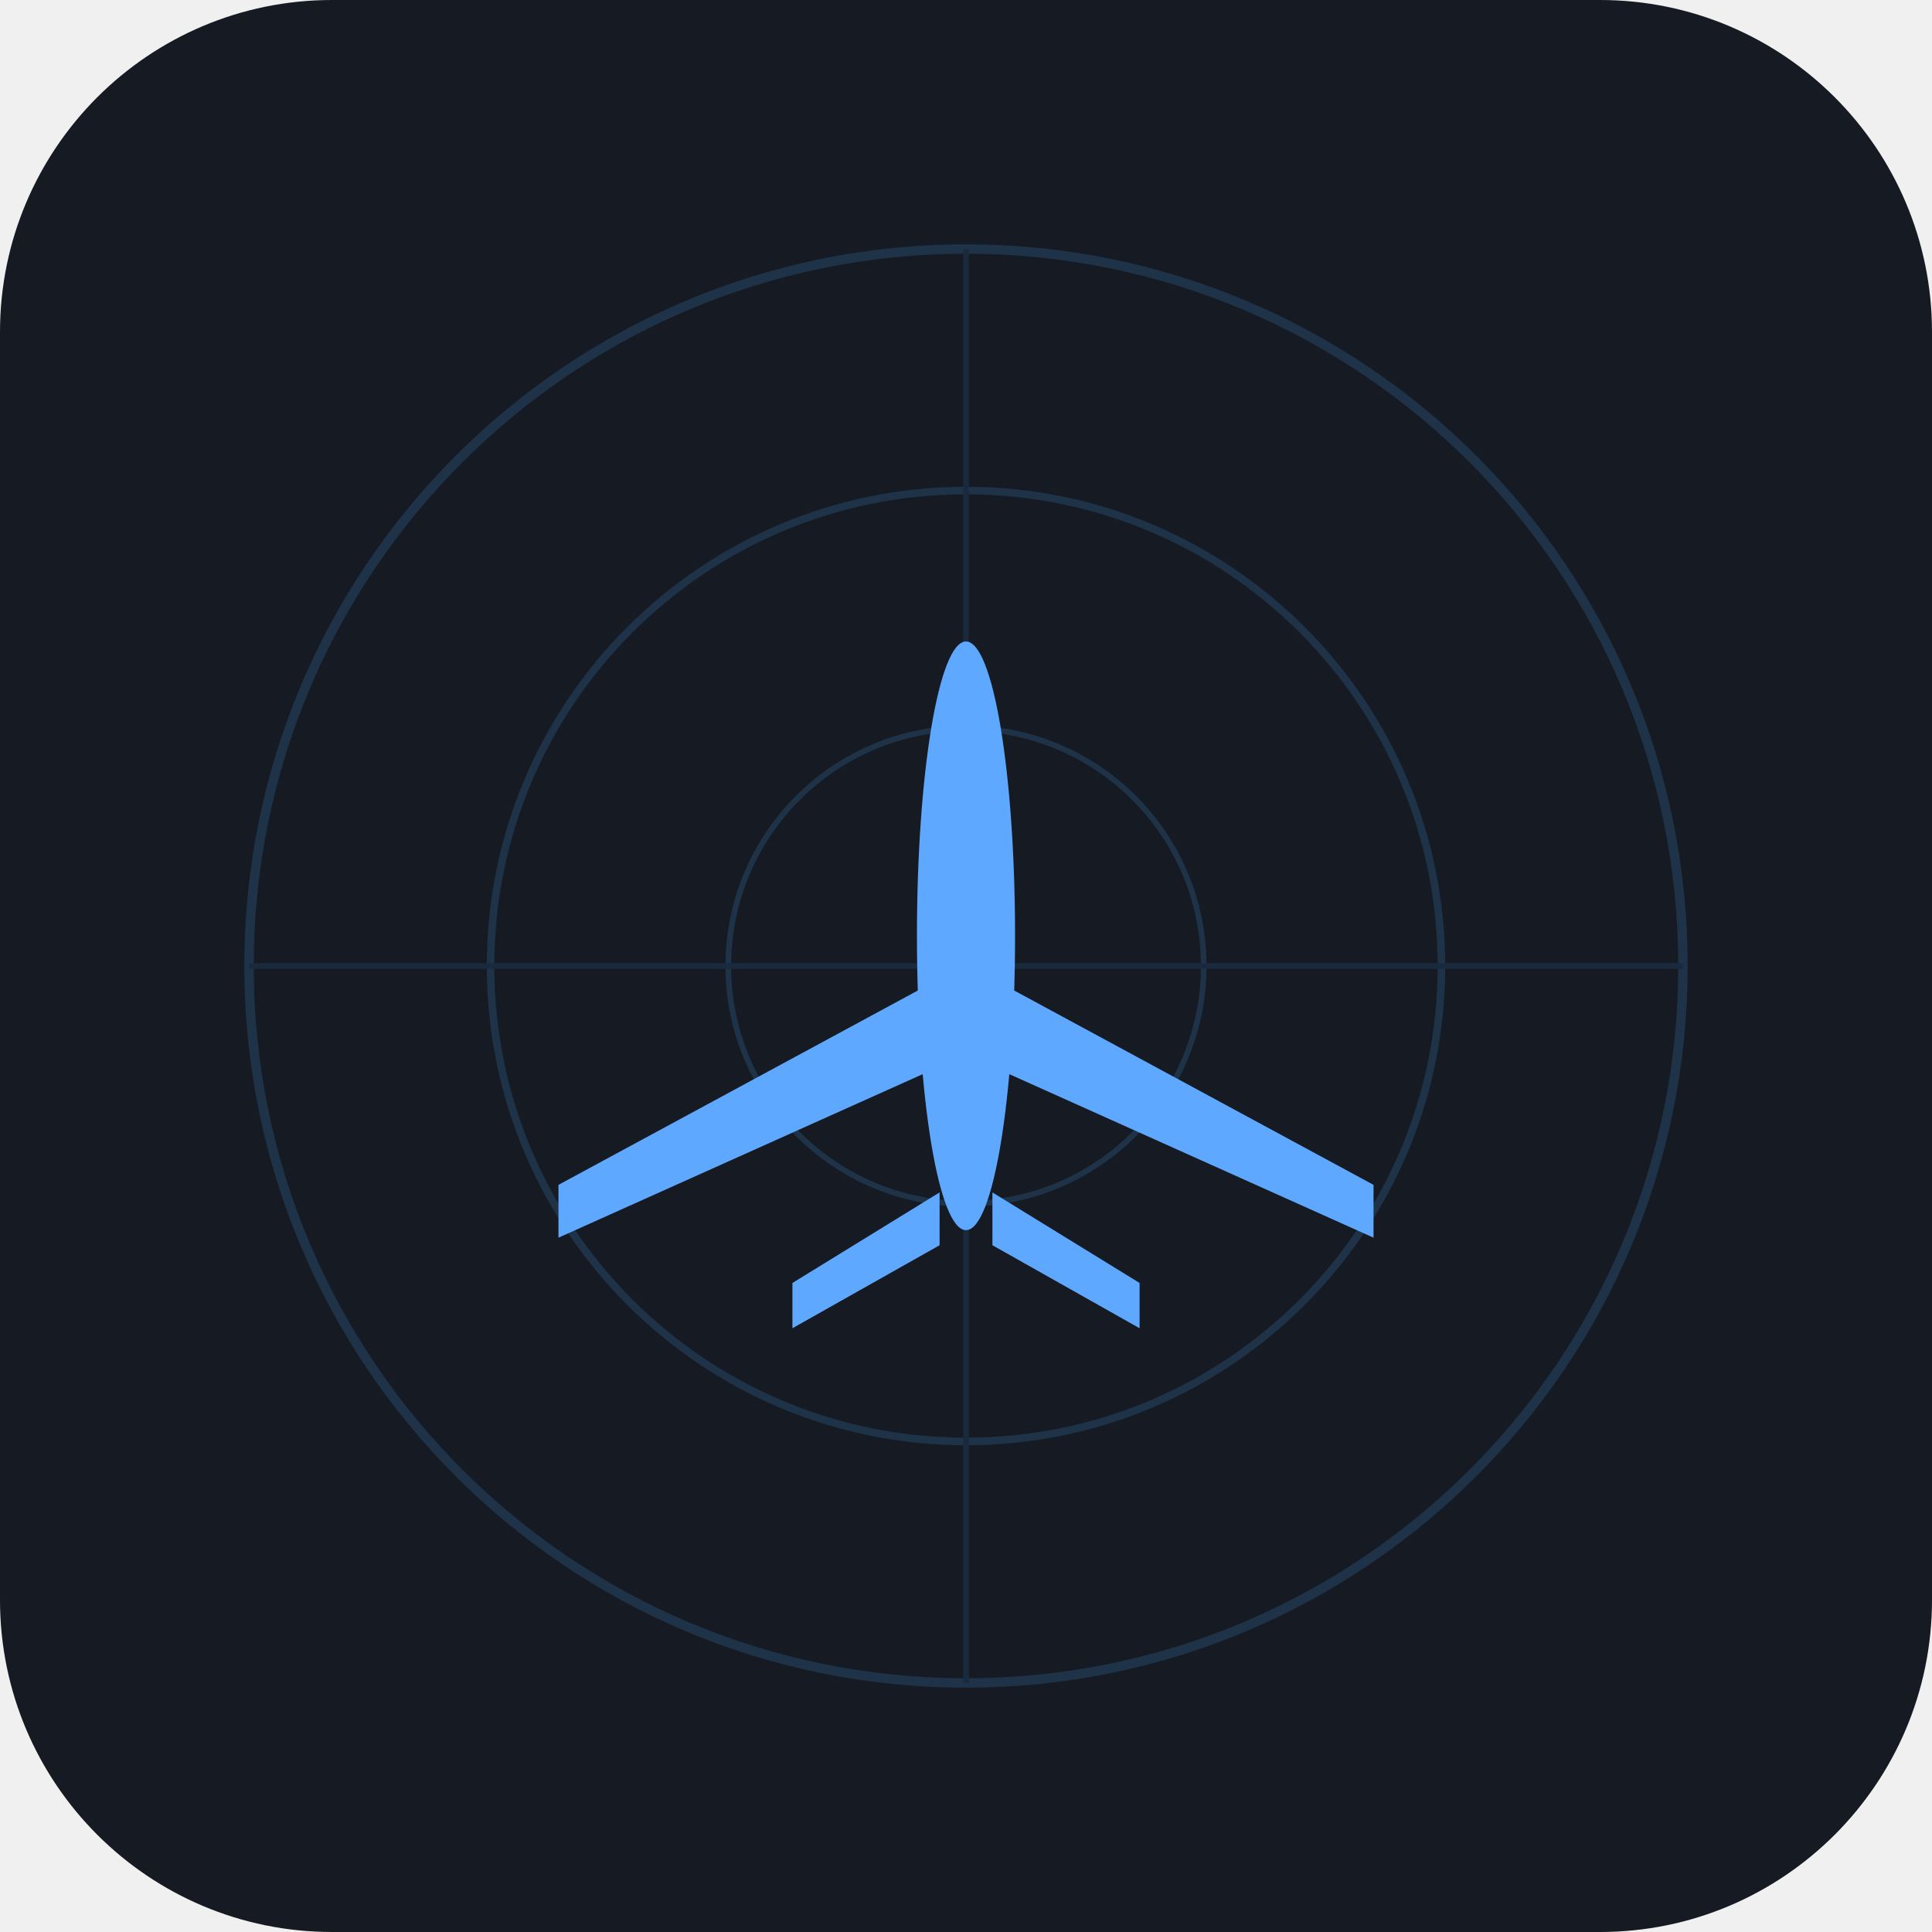
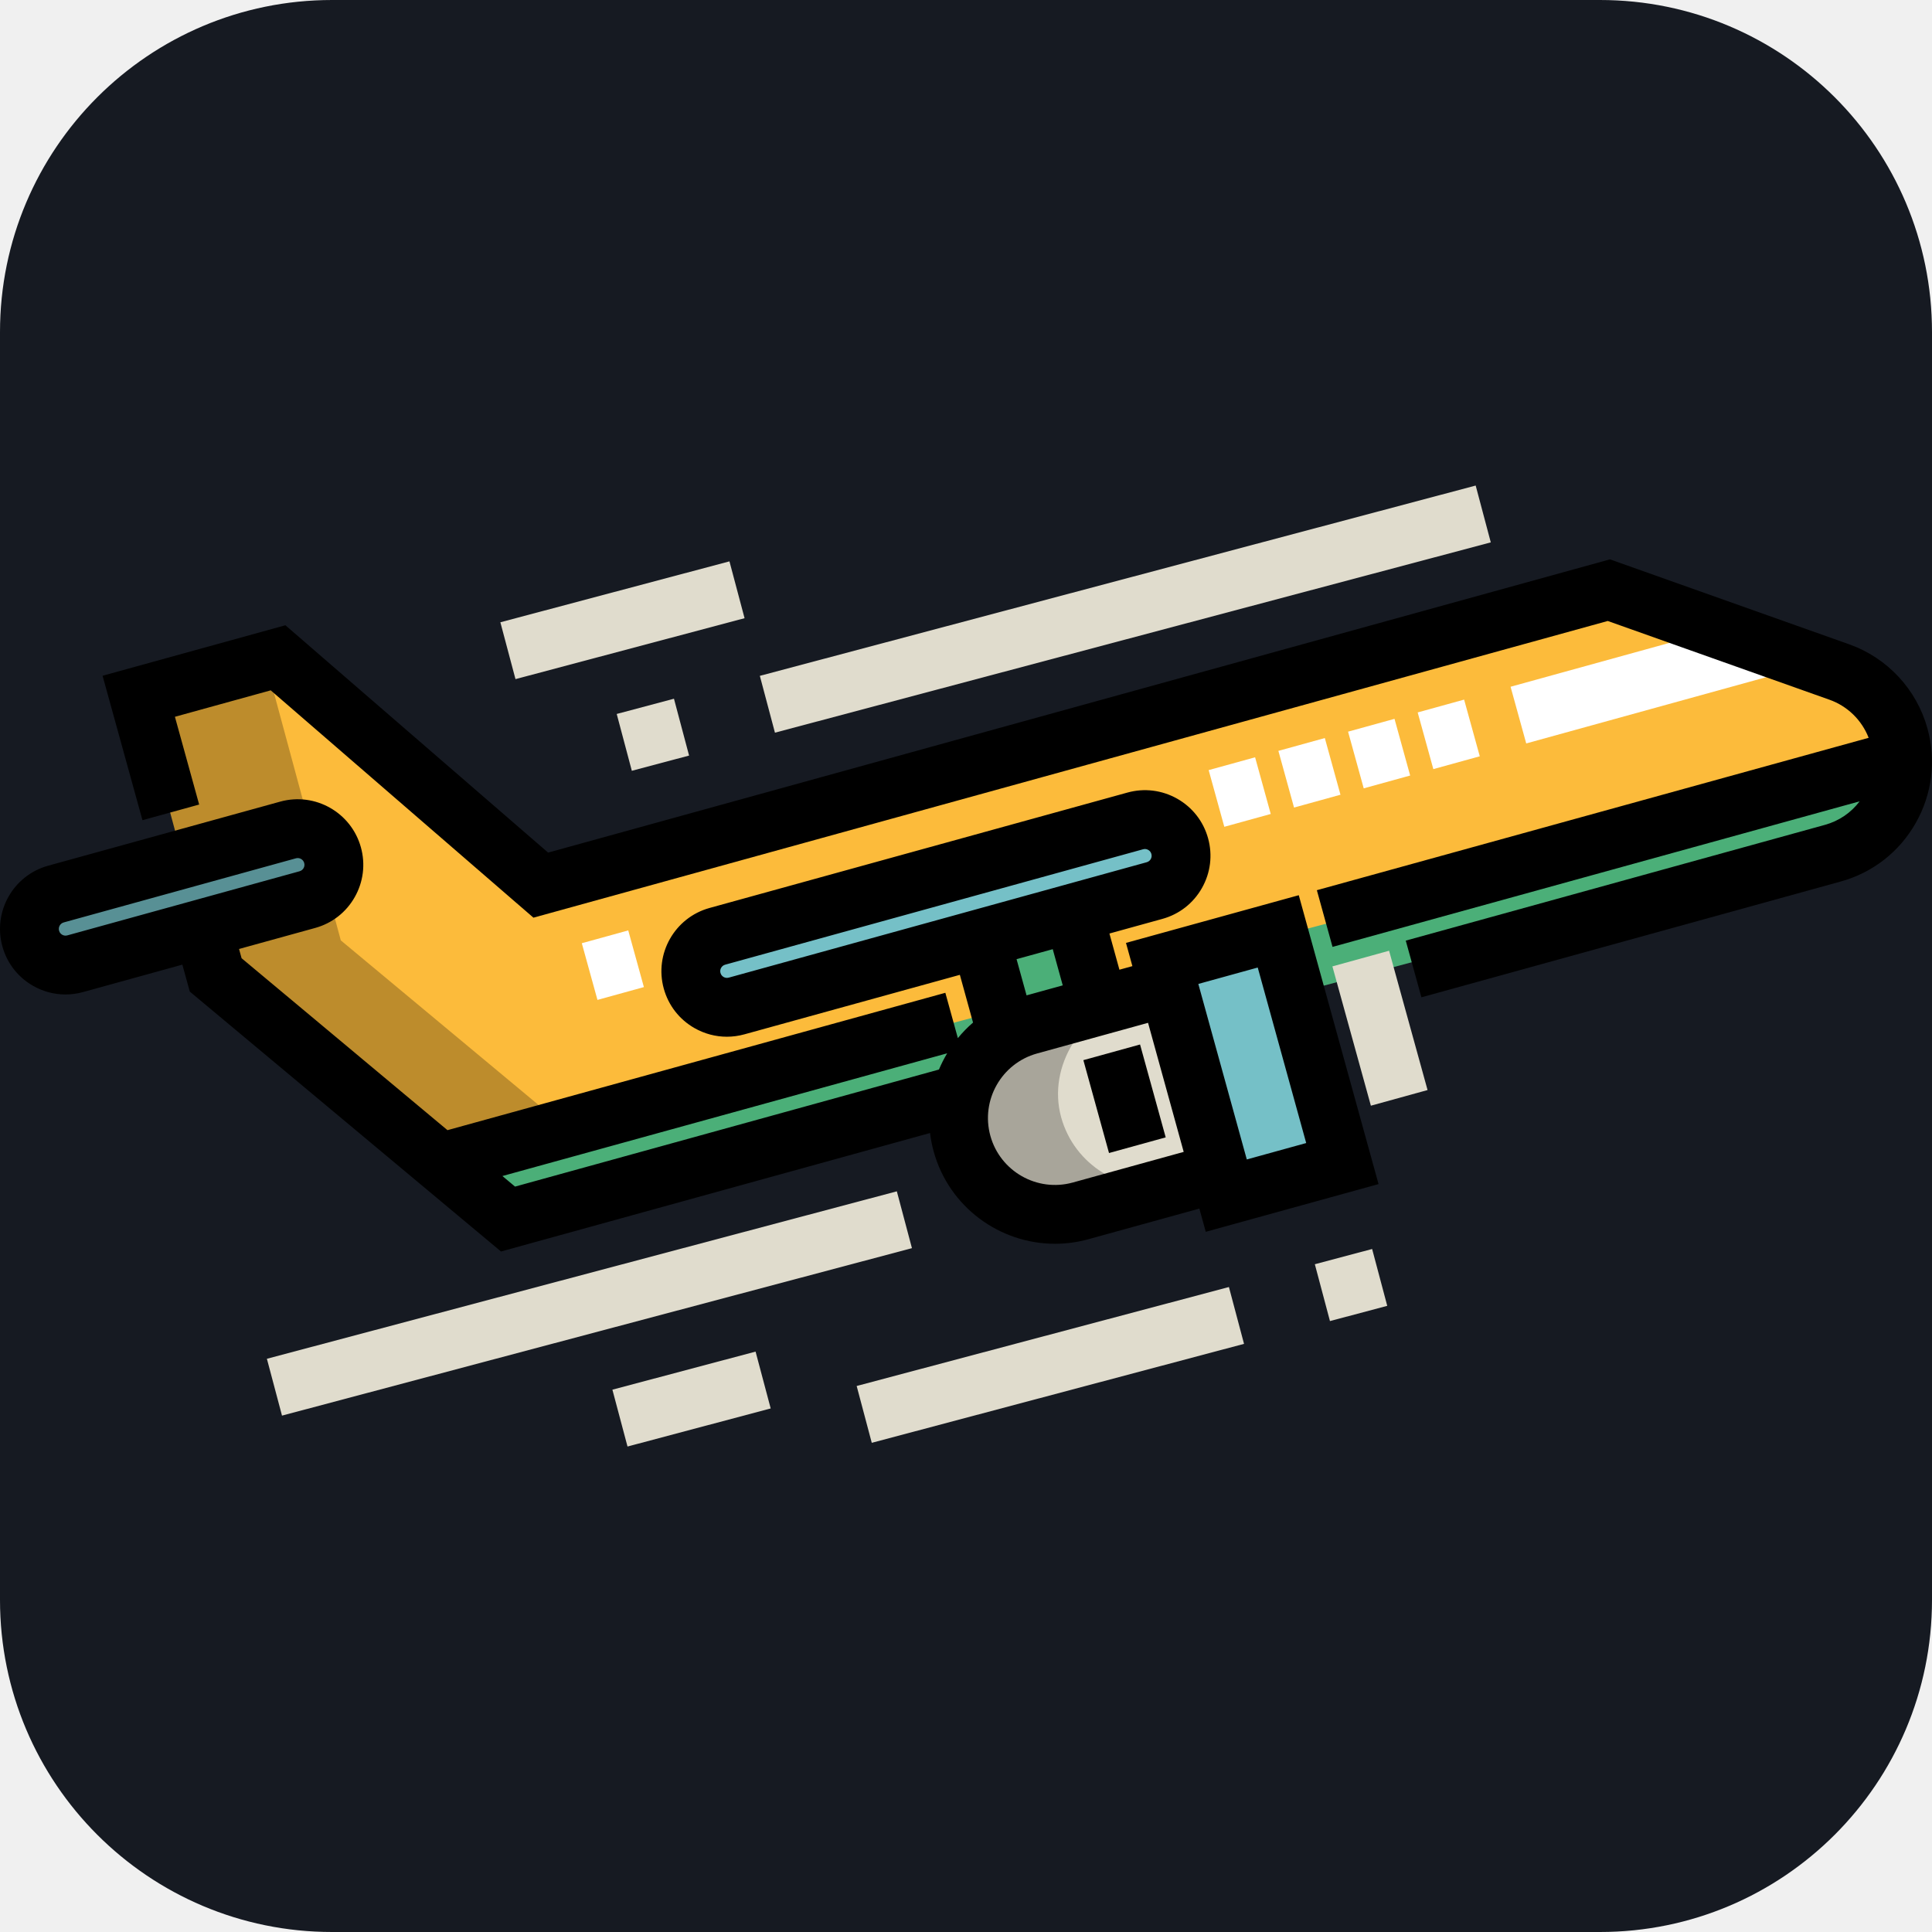
- <svg xmlns="http://www.w3.org/2000/svg" viewBox="0 0 512 512">
-   <rect width="512" height="512" rx="88" fill="#161a22" />
-   <circle cx="256" cy="256" r="190" fill="none" stroke="#1e3248" stroke-width="2.5" />
-   <circle cx="256" cy="256" r="126" fill="none" stroke="#1e3248" stroke-width="2" />
-   <circle cx="256" cy="256" r="63" fill="none" stroke="#1e3248" stroke-width="1.5" />
-   <line x1="256" y1="66" x2="256" y2="446" stroke="#1a2a3e" stroke-width="1.5" />
-   <line x1="66" y1="256" x2="446" y2="256" stroke="#1a2a3e" stroke-width="1.5" />
-   <g transform="translate(256,256)" fill="#5fa8ff">
-     <ellipse cx="0" cy="-8" rx="13" ry="78" />
-     <path d="M-10,5 L-108,58 L-108,72 L-10,28 Z" />
-     <path d="M10,5 L108,58 L108,72 L10,28 Z" />
-     <path d="M-7,60 L-46,84 L-46,96 L-7,74 Z" />
-     <path d="M7,60 L46,84 L46,96 L7,74 Z" />
+ <svg xmlns="http://www.w3.org/2000/svg" viewBox="0 0 511.999 511.999">
+   <rect width="511.999" height="511.999" rx="88" fill="#161a22" />
+   <path style="fill:#FCBB3B;" d="M36.771,184.518l36.92-10.196l69.279,59.017l283.056-78.168l60.907,21.095     c7.724,2.676,13.606,8.909,15.757,16.7l0,0c3.642,13.185-4.277,26.877-17.686,30.58l-352.262,94.838l-75.919-61.252L36.771,184.518z" />
+   <path style="fill:#75C0C7;" d="M305.961,236.009l-110.76,30.587c-5.098,1.408-10.372-1.583-11.779-6.681l0,0     c-1.408-5.098,1.583-10.372,6.681-11.779l110.76-30.587c5.098-1.408,10.372,1.583,11.779,6.681l0,0     C314.05,229.327,311.059,234.601,305.961,236.009z" />
+   <polyline style="fill:#4BAF78;" points="291.221,266.569 284.424,241.957 259.811,248.754 266.93,274.536 291.221,266.569" />
+   <polygon style="fill:#BD8C2C;" points="90.317,249.208 70.423,175.571 73.993,174.585 73.69,174.322 36.769,184.518 56.663,258.155 134.632,323.058 167.974,313.851" />
+   <polygon style="fill:#4BAF78;" points="497.223,222.279 132.963,319.121 113.75,307.979 500.777,205.084" />
+   <path style="fill:#E0DCCD;" d="M309.682,261.472l-36.92,10.196c-13.594,3.754-21.571,17.818-17.816,31.41l0,0     c3.754,13.594,17.818,21.571,31.41,17.816l36.92-10.196" />
+   <path style="fill:#A8A59A;" d="M281.219,296.093c-3.754-13.594,5.603-28.024,19.196-31.777l12.096-3.326l-0.066-0.252L274.144,271.3     c-13.594,3.754-22.262,18-18.506,31.594c3.754,13.594,17.472,21.662,31.065,17.908l23.536-6.502     C297.484,316.458,284.738,308.832,281.219,296.093z" />
+   <path style="fill:#589095;" d="M14.821,236.938l61.533-16.994c5.098-1.408,10.372,1.584,11.779,6.681l0,0     c1.408,5.098-1.584,10.372-6.681,11.779l-61.533,16.994c-5.098,1.408-10.372-1.584-11.779-6.681l0,0     C6.733,243.62,9.723,238.346,14.821,236.938z" />
+   <rect x="315.895" y="249.913" transform="matrix(-0.9639 0.2662 -0.2662 -0.9639 726.7581 465.1531)" style="fill:#75C0C7;" width="31.918" height="63.838" />
+   <rect x="346.561" y="264.688" transform="matrix(-0.2662 -0.9639 0.9639 -0.2662 200.4178 697.5315)" style="fill:#E0DCCD;" width="38.302" height="15.585" />
+   <rect x="285.249" y="283.383" transform="matrix(-0.2662 -0.9639 0.9639 -0.2662 96.6806 655.9503)" width="25.534" height="15.585" />
+   <g>
+     <rect x="428.441" y="145.046" transform="matrix(-0.2662 -0.9639 0.9639 -0.2662 378.7068 648.6049)" style="fill:#FFFFFF;" width="15.585" height="70.217" />
+     <rect x="376.135" y="188.222" transform="matrix(-0.2662 -0.9639 0.9639 -0.2662 298.5478 616.485)" style="fill:#FFFFFF;" width="15.585" height="12.768" />
+     <rect x="357.689" y="193.319" transform="matrix(-0.2662 -0.9639 0.9639 -0.2662 270.2769 605.1583)" style="fill:#FFFFFF;" width="15.585" height="12.768" />
+     <rect x="339.221" y="198.409" transform="matrix(-0.2662 -0.9639 0.9639 -0.2662 241.9877 593.8023)" style="fill:#FFFFFF;" width="15.585" height="12.768" />
+     <rect x="320.746" y="203.499" transform="matrix(-0.2661 -0.9639 0.9639 -0.2661 213.6521 582.4258)" style="fill:#FFFFFF;" width="15.585" height="12.766" />
+     <rect x="154.628" y="249.383" transform="matrix(-0.2661 -0.9639 0.9639 -0.2661 -40.9013 480.3918)" style="fill:#FFFFFF;" width="15.585" height="12.766" />
+   </g>
+   <path d="M298.396,249.88l1.7,6.154l-3.437,0.949l-2.649-9.59l14.025-3.874c4.471-1.234,8.195-4.136,10.484-8.172     c2.289-4.036,2.869-8.721,1.634-13.192c-1.235-4.473-4.137-8.196-8.173-10.485c-4.035-2.287-8.721-2.868-13.193-1.633     l-110.761,30.587c-9.231,2.551-14.667,12.135-12.118,21.366c1.235,4.473,4.137,8.196,8.173,10.485     c2.649,1.501,5.578,2.268,8.541,2.268c1.552,0,3.115-0.21,4.652-0.634l57.098-15.769l3.493,12.649     c-1.465,1.26-2.808,2.642-4.023,4.123l-3.315-12.012l-131.942,36.405l-54.562-45.567l-0.676-2.449l20.177-5.572     c4.472-1.234,8.196-4.136,10.485-8.172c2.289-4.037,2.869-8.722,1.634-13.192c-2.55-9.232-12.129-14.666-21.366-12.119     l-61.53,16.992l0,0c-9.231,2.551-14.667,12.135-12.118,21.366c1.235,4.473,4.137,8.196,8.173,10.485     c2.649,1.501,5.577,2.268,8.541,2.268c1.552,0,3.115-0.21,4.652-0.634l26.331-7.272l1.972,7.142l82.474,68.877L246.47,300.26     c0.197,1.63,0.515,3.265,0.965,4.895c4.075,14.757,17.519,24.459,32.135,24.459c2.929,0,5.905-0.39,8.862-1.206l29.409-8.121     l1.699,6.153l45.79-12.644l-21.142-76.558L298.396,249.88z M17.844,247.886c-0.589,0.164-1.061-0.002-1.354-0.167     c-0.293-0.166-0.676-0.487-0.839-1.075c-0.262-0.948,0.296-1.932,1.244-2.193l61.533-16.993c0.944-0.259,1.932,0.296,2.193,1.245     c0.162,0.587-0.001,1.061-0.167,1.353c-0.166,0.293-0.488,0.676-1.076,0.84L17.844,247.886z M193.126,259.084     c-0.588,0.163-1.061-0.001-1.354-0.167c-0.293-0.166-0.676-0.487-0.839-1.075c-0.262-0.948,0.297-1.932,1.244-2.193     l110.761-30.587c0.171-0.048,0.333-0.066,0.482-0.066c0.366,0,0.664,0.116,0.871,0.235c0.293,0.166,0.676,0.487,0.839,1.075     c0.162,0.588-0.001,1.061-0.167,1.355c-0.166,0.292-0.487,0.675-1.075,0.839L193.126,259.084z M278.988,251.542l2.649,9.59     l-9.589,2.649l-2.649-9.59L278.988,251.542z M133.139,311.658l117.87-32.522c-0.828,1.379-1.555,2.817-2.179,4.302L136.494,314.46     L133.139,311.658z M284.282,313.383c-9.434,2.605-19.22-2.95-21.824-12.378c-2.604-9.43,2.949-19.22,12.379-21.825l29.408-8.121     l9.446,34.203L284.282,313.383z M330.413,307.266l-12.845-46.511l15.744-4.348l12.844,46.511L330.413,307.266z" />
+   <path d="M510.794,193.048c-2.862-10.366-10.62-18.702-20.752-22.3l-63.386-22.513l-281.403,77.712l-69.618-60.246l-48.452,13.382     l10.571,38.277l15.024-4.148l-6.422-23.256l25.389-7.011l69.618,60.246l284.708-78.626l58.756,20.869     c4.788,1.701,8.564,5.41,10.385,10.094l-146.23,40.383l4.149,15.024l139.7-38.579c-2.291,3.021-5.478,5.211-9.196,6.237     l-111.095,30.68l4.149,15.024l111.095-30.68c8.492-2.345,15.563-7.856,19.908-15.519S513.14,201.538,510.794,193.048z" />
+   <g>
+     <rect x="148.42" y="259.049" transform="matrix(-0.2569 -0.9664 0.9664 -0.2569 -137.4827 585.1341)" style="fill:#E0DCCD;" width="15.585" height="172.745" />
+     <rect x="270.57" y="310.662" transform="matrix(-0.2569 -0.9664 0.9664 -0.2569 0.3139 723.6487)" style="fill:#E0DCCD;" width="15.585" height="102.082" />
+     <rect x="175.476" y="351.131" transform="matrix(-0.257 -0.9664 0.9664 -0.257 -127.9384 643.162)" style="fill:#E0DCCD;" width="15.586" height="39.262" />
+     <rect x="350.251" y="332.687" transform="matrix(-0.257 -0.9664 0.9664 -0.257 120.9577 774.08)" style="fill:#E0DCCD;" width="15.586" height="15.71" />
+     <rect x="290.429" y="63.258" transform="matrix(-0.2569 -0.9664 0.9664 -0.2569 218.8477 491.0872)" style="fill:#E0DCCD;" width="15.585" height="196.3" />
+     <rect x="157.17" y="132.958" transform="matrix(-0.257 -0.9664 0.9664 -0.257 48.5109 366.0327)" style="fill:#E0DCCD;" width="15.586" height="62.82" />
+     <rect x="165.234" y="186.867" transform="matrix(-0.257 -0.9664 0.9664 -0.257 29.3178 411.9745)" style="fill:#E0DCCD;" width="15.586" height="15.7" />
  </g>
</svg>
